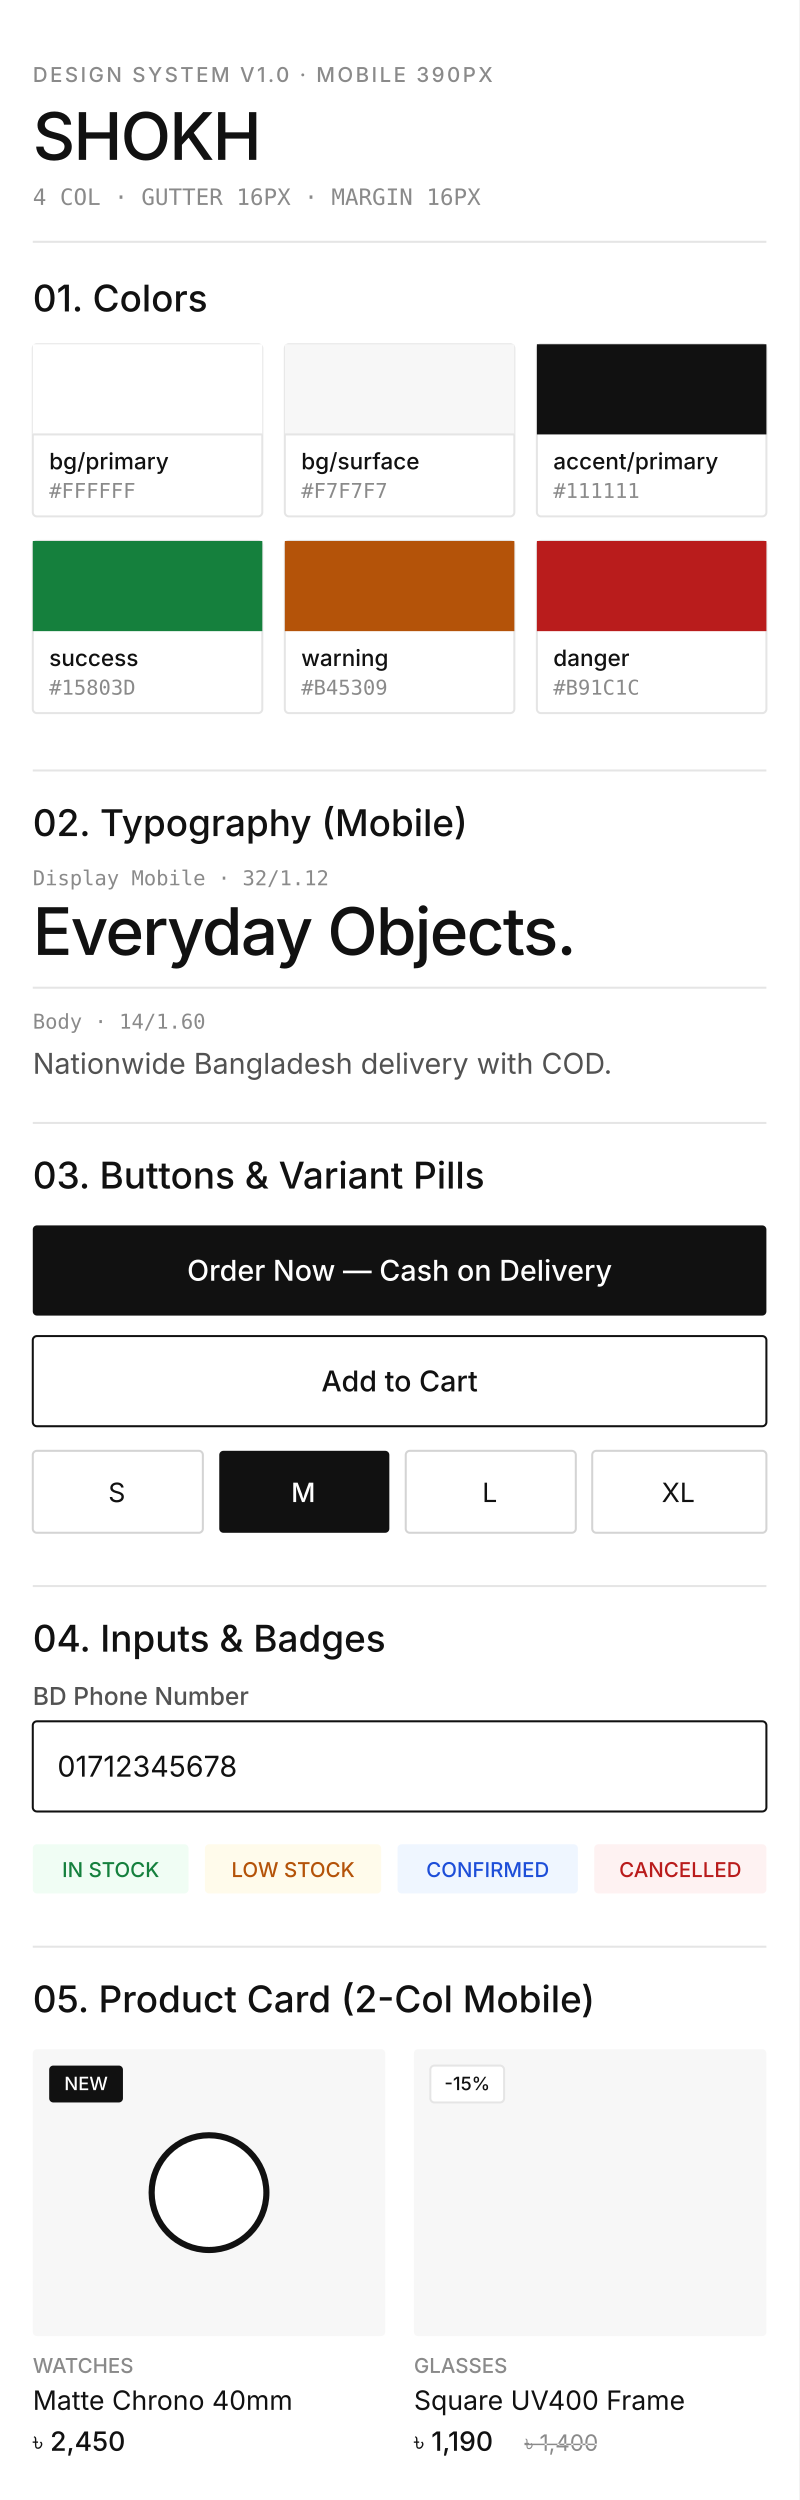
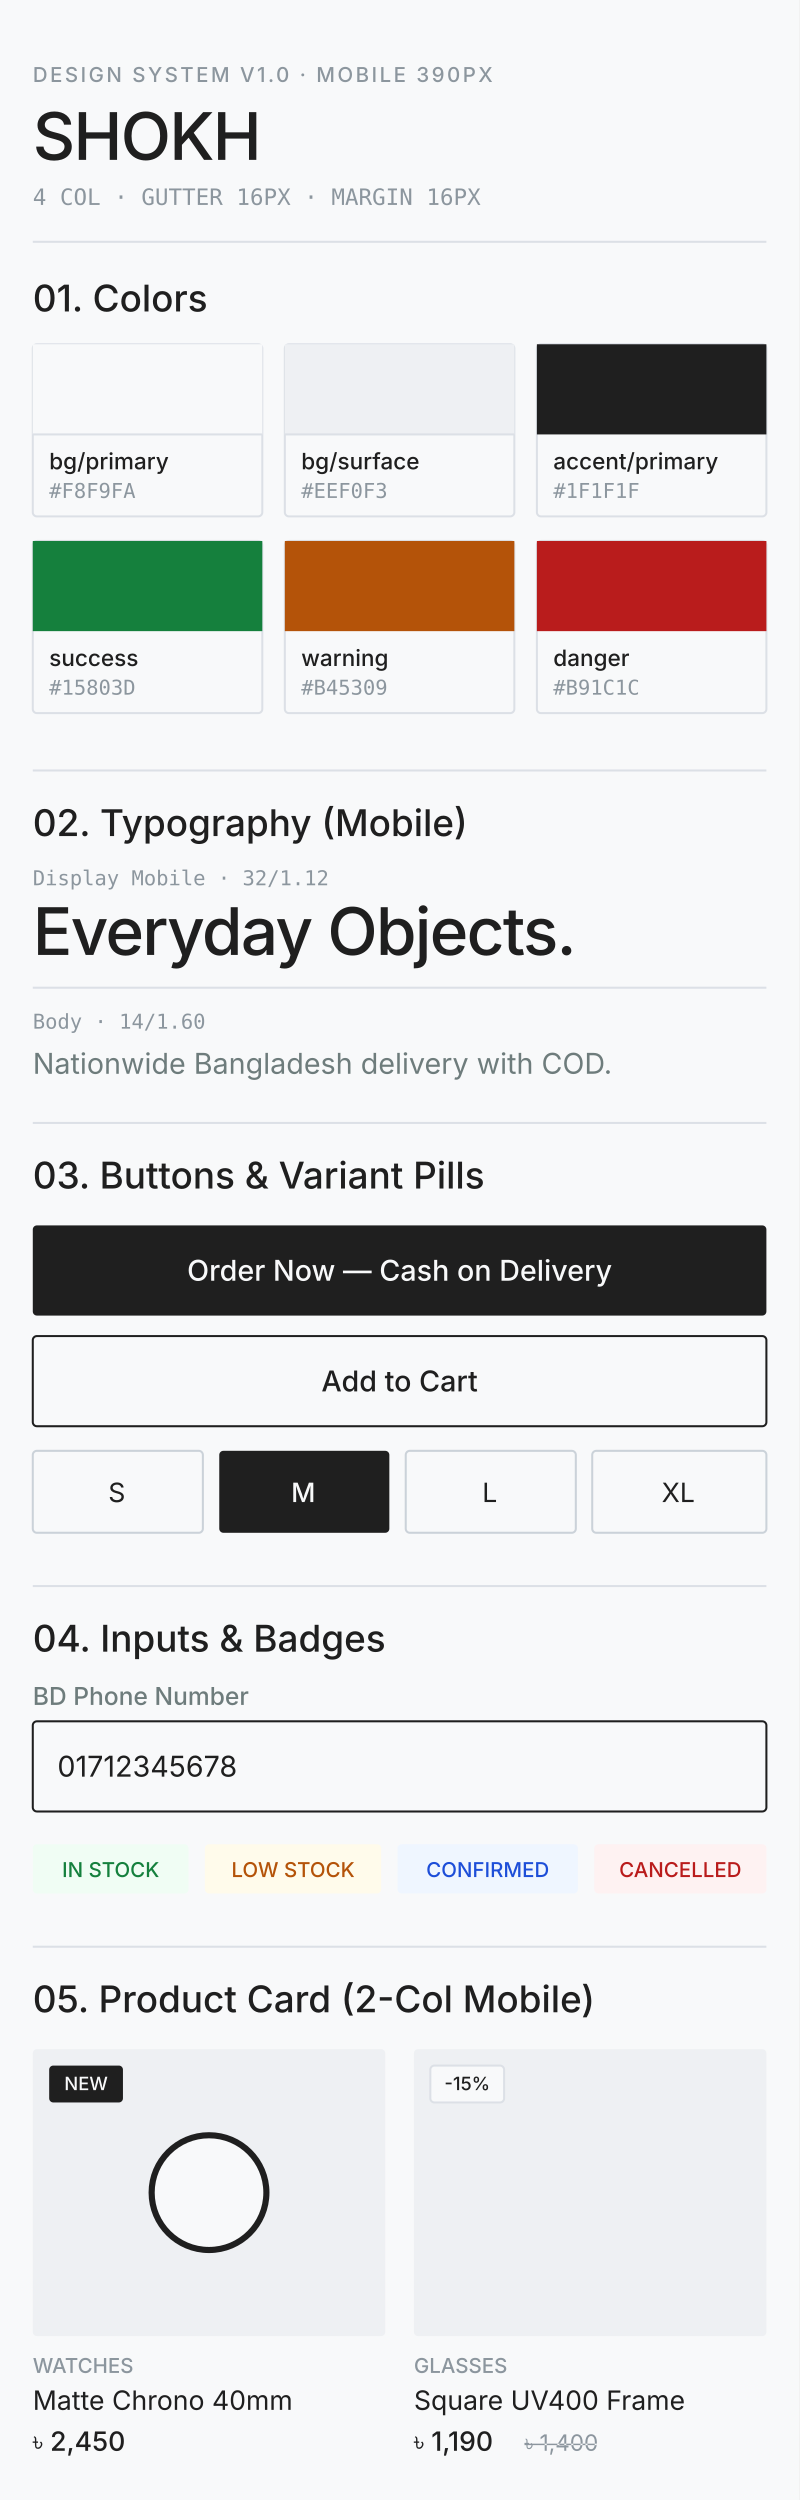
<svg xmlns="http://www.w3.org/2000/svg" width="390" height="1220" viewBox="0 0 390 1220" fill="none">
-   <rect id="Mobile-Canvas-BG" width="390" height="1220" fill="#FFFFFF" />
+   <rect id="Mobile-Canvas-BG" width="390" height="1220" fill="#F8F9FA" />
  <g id="00-Mobile-Header">
-     <text x="16" y="40" fill="#8A8A8A" font-family="Inter, sans-serif" font-size="10" font-weight="500" letter-spacing="1.2">DESIGN SYSTEM V1.0 · MOBILE 390PX</text>
-     <text x="16" y="78" fill="#111111" font-family="Inter, sans-serif" font-size="32" font-weight="500" letter-spacing="-0.8">SHOKH</text>
-     <text x="16" y="100" fill="#8A8A8A" font-family="JetBrains Mono, monospace" font-size="11">4 COL · GUTTER 16PX · MARGIN 16PX</text>
-     <line x1="16" y1="118" x2="374" y2="118" stroke="#E5E5E5" />
+     <text x="16" y="40" fill="#8C969E" font-family="Inter, sans-serif" font-size="10" font-weight="500" letter-spacing="1.2">DESIGN SYSTEM V1.0 · MOBILE 390PX</text>
+     <text x="16" y="78" fill="#1F1F1F" font-family="Inter, sans-serif" font-size="32" font-weight="500" letter-spacing="-0.8">SHOKH</text>
+     <text x="16" y="100" fill="#8C969E" font-family="JetBrains Mono, monospace" font-size="11">4 COL · GUTTER 16PX · MARGIN 16PX</text>
+     <line x1="16" y1="118" x2="374" y2="118" stroke="#DCE0E6" />
  </g>
  <g id="01-Mobile-Colors">
-     <text x="16" y="152" fill="#111111" font-family="Inter, sans-serif" font-size="18" font-weight="500">01. Colors</text>
-     <rect x="16" y="168" width="112" height="84" rx="2" fill="#FFFFFF" stroke="#E5E5E5" />
-     <rect x="16" y="168" width="112" height="44" fill="#FFFFFF" />
-     <line x1="16" y1="212" x2="128" y2="212" stroke="#E5E5E5" />
-     <text x="24" y="229" fill="#111111" font-family="Inter, sans-serif" font-size="11" font-weight="500">bg/primary</text>
-     <text x="24" y="243" fill="#8A8A8A" font-family="JetBrains Mono, monospace" font-size="10">#FFFFFF</text>
-     <rect x="139" y="168" width="112" height="84" rx="2" fill="#FFFFFF" stroke="#E5E5E5" />
-     <rect x="139" y="168" width="112" height="44" fill="#F7F7F7" />
-     <line x1="139" y1="212" x2="251" y2="212" stroke="#E5E5E5" />
-     <text x="147" y="229" fill="#111111" font-family="Inter, sans-serif" font-size="11" font-weight="500">bg/surface</text>
-     <text x="147" y="243" fill="#8A8A8A" font-family="JetBrains Mono, monospace" font-size="10">#F7F7F7</text>
-     <rect x="262" y="168" width="112" height="84" rx="2" fill="#FFFFFF" stroke="#E5E5E5" />
-     <rect x="262" y="168" width="112" height="44" fill="#111111" />
-     <text x="270" y="229" fill="#111111" font-family="Inter, sans-serif" font-size="11" font-weight="500">accent/primary</text>
-     <text x="270" y="243" fill="#8A8A8A" font-family="JetBrains Mono, monospace" font-size="10">#111111</text>
-     <rect x="16" y="264" width="112" height="84" rx="2" fill="#FFFFFF" stroke="#E5E5E5" />
+     <text x="16" y="152" fill="#1F1F1F" font-family="Inter, sans-serif" font-size="18" font-weight="500">01. Colors</text>
+     <rect x="16" y="168" width="112" height="84" rx="2" fill="#F8F9FA" stroke="#DCE0E6" />
+     <rect x="16" y="168" width="112" height="44" fill="#F8F9FA" />
+     <line x1="16" y1="212" x2="128" y2="212" stroke="#DCE0E6" />
+     <text x="24" y="229" fill="#1F1F1F" font-family="Inter, sans-serif" font-size="11" font-weight="500">bg/primary</text>
+     <text x="24" y="243" fill="#8C969E" font-family="JetBrains Mono, monospace" font-size="10">#F8F9FA</text>
+     <rect x="139" y="168" width="112" height="84" rx="2" fill="#F8F9FA" stroke="#DCE0E6" />
+     <rect x="139" y="168" width="112" height="44" fill="#EEF0F3" />
+     <line x1="139" y1="212" x2="251" y2="212" stroke="#DCE0E6" />
+     <text x="147" y="229" fill="#1F1F1F" font-family="Inter, sans-serif" font-size="11" font-weight="500">bg/surface</text>
+     <text x="147" y="243" fill="#8C969E" font-family="JetBrains Mono, monospace" font-size="10">#EEF0F3</text>
+     <rect x="262" y="168" width="112" height="84" rx="2" fill="#F8F9FA" stroke="#DCE0E6" />
+     <rect x="262" y="168" width="112" height="44" fill="#1F1F1F" />
+     <text x="270" y="229" fill="#1F1F1F" font-family="Inter, sans-serif" font-size="11" font-weight="500">accent/primary</text>
+     <text x="270" y="243" fill="#8C969E" font-family="JetBrains Mono, monospace" font-size="10">#1F1F1F</text>
+     <rect x="16" y="264" width="112" height="84" rx="2" fill="#F8F9FA" stroke="#DCE0E6" />
    <rect x="16" y="264" width="112" height="44" fill="#15803D" />
-     <text x="24" y="325" fill="#111111" font-family="Inter, sans-serif" font-size="11" font-weight="500">success</text>
-     <text x="24" y="339" fill="#8A8A8A" font-family="JetBrains Mono, monospace" font-size="10">#15803D</text>
-     <rect x="139" y="264" width="112" height="84" rx="2" fill="#FFFFFF" stroke="#E5E5E5" />
+     <text x="24" y="325" fill="#1F1F1F" font-family="Inter, sans-serif" font-size="11" font-weight="500">success</text>
+     <text x="24" y="339" fill="#8C969E" font-family="JetBrains Mono, monospace" font-size="10">#15803D</text>
+     <rect x="139" y="264" width="112" height="84" rx="2" fill="#F8F9FA" stroke="#DCE0E6" />
    <rect x="139" y="264" width="112" height="44" fill="#B45309" />
-     <text x="147" y="325" fill="#111111" font-family="Inter, sans-serif" font-size="11" font-weight="500">warning</text>
-     <text x="147" y="339" fill="#8A8A8A" font-family="JetBrains Mono, monospace" font-size="10">#B45309</text>
-     <rect x="262" y="264" width="112" height="84" rx="2" fill="#FFFFFF" stroke="#E5E5E5" />
+     <text x="147" y="325" fill="#1F1F1F" font-family="Inter, sans-serif" font-size="11" font-weight="500">warning</text>
+     <text x="147" y="339" fill="#8C969E" font-family="JetBrains Mono, monospace" font-size="10">#B45309</text>
+     <rect x="262" y="264" width="112" height="84" rx="2" fill="#F8F9FA" stroke="#DCE0E6" />
    <rect x="262" y="264" width="112" height="44" fill="#B91C1C" />
-     <text x="270" y="325" fill="#111111" font-family="Inter, sans-serif" font-size="11" font-weight="500">danger</text>
-     <text x="270" y="339" fill="#8A8A8A" font-family="JetBrains Mono, monospace" font-size="10">#B91C1C</text>
+     <text x="270" y="325" fill="#1F1F1F" font-family="Inter, sans-serif" font-size="11" font-weight="500">danger</text>
+     <text x="270" y="339" fill="#8C969E" font-family="JetBrains Mono, monospace" font-size="10">#B91C1C</text>
  </g>
  <g id="02-Mobile-Typography">
-     <line x1="16" y1="376" x2="374" y2="376" stroke="#E5E5E5" />
-     <text x="16" y="408" fill="#111111" font-family="Inter, sans-serif" font-size="18" font-weight="500">02. Typography (Mobile)</text>
-     <text x="16" y="432" fill="#8A8A8A" font-family="JetBrains Mono, monospace" font-size="10">Display Mobile · 32/1.12</text>
-     <text x="16" y="466" fill="#111111" font-family="Inter, sans-serif" font-size="32" font-weight="500" letter-spacing="-0.8">Everyday Objects.</text>
-     <line x1="16" y1="482" x2="374" y2="482" stroke="#E5E5E5" />
-     <text x="16" y="502" fill="#8A8A8A" font-family="JetBrains Mono, monospace" font-size="10">Body · 14/1.60</text>
-     <text x="16" y="524" fill="#525252" font-family="Inter, sans-serif" font-size="14">Nationwide Bangladesh delivery with COD.</text>
+     <line x1="16" y1="376" x2="374" y2="376" stroke="#DCE0E6" />
+     <text x="16" y="408" fill="#1F1F1F" font-family="Inter, sans-serif" font-size="18" font-weight="500">02. Typography (Mobile)</text>
+     <text x="16" y="432" fill="#8C969E" font-family="JetBrains Mono, monospace" font-size="10">Display Mobile · 32/1.12</text>
+     <text x="16" y="466" fill="#1F1F1F" font-family="Inter, sans-serif" font-size="32" font-weight="500" letter-spacing="-0.8">Everyday Objects.</text>
+     <line x1="16" y1="482" x2="374" y2="482" stroke="#DCE0E6" />
+     <text x="16" y="502" fill="#8C969E" font-family="JetBrains Mono, monospace" font-size="10">Body · 14/1.60</text>
+     <text x="16" y="524" fill="#6E7C7C" font-family="Inter, sans-serif" font-size="14">Nationwide Bangladesh delivery with COD.</text>
  </g>
  <g id="03-Mobile-Buttons">
-     <line x1="16" y1="548" x2="374" y2="548" stroke="#E5E5E5" />
-     <text x="16" y="580" fill="#111111" font-family="Inter, sans-serif" font-size="18" font-weight="500">03. Buttons &amp; Variant Pills</text>
-     <rect x="16" y="598" width="358" height="44" rx="2" fill="#111111" />
-     <text x="195" y="625" text-anchor="middle" fill="#FFFFFF" font-family="Inter, sans-serif" font-size="14" font-weight="500">Order Now — Cash on Delivery</text>
-     <rect x="16" y="652" width="358" height="44" rx="2" fill="#FFFFFF" stroke="#111111" />
-     <text x="195" y="679" text-anchor="middle" fill="#111111" font-family="Inter, sans-serif" font-size="14" font-weight="500">Add to Cart</text>
-     <rect x="16" y="708" width="83" height="40" rx="2" fill="#FFFFFF" stroke="#D4D4D4" />
-     <text x="57" y="733" text-anchor="middle" fill="#111111" font-family="Inter, sans-serif" font-size="13">S</text>
-     <rect x="107" y="708" width="83" height="40" rx="2" fill="#111111" />
-     <text x="148" y="733" text-anchor="middle" fill="#FFFFFF" font-family="Inter, sans-serif" font-size="13" font-weight="500">M</text>
-     <rect x="198" y="708" width="83" height="40" rx="2" fill="#FFFFFF" stroke="#D4D4D4" />
-     <text x="239" y="733" text-anchor="middle" fill="#111111" font-family="Inter, sans-serif" font-size="13">L</text>
-     <rect x="289" y="708" width="85" height="40" rx="2" fill="#FFFFFF" stroke="#D4D4D4" />
-     <text x="331" y="733" text-anchor="middle" fill="#111111" font-family="Inter, sans-serif" font-size="13">XL</text>
+     <line x1="16" y1="548" x2="374" y2="548" stroke="#DCE0E6" />
+     <text x="16" y="580" fill="#1F1F1F" font-family="Inter, sans-serif" font-size="18" font-weight="500">03. Buttons &amp; Variant Pills</text>
+     <rect x="16" y="598" width="358" height="44" rx="2" fill="#1F1F1F" />
+     <text x="195" y="625" text-anchor="middle" fill="#F8F9FA" font-family="Inter, sans-serif" font-size="14" font-weight="500">Order Now — Cash on Delivery</text>
+     <rect x="16" y="652" width="358" height="44" rx="2" fill="#F8F9FA" stroke="#1F1F1F" />
+     <text x="195" y="679" text-anchor="middle" fill="#1F1F1F" font-family="Inter, sans-serif" font-size="14" font-weight="500">Add to Cart</text>
+     <rect x="16" y="708" width="83" height="40" rx="2" fill="#F8F9FA" stroke="#CBD2D9" />
+     <text x="57" y="733" text-anchor="middle" fill="#1F1F1F" font-family="Inter, sans-serif" font-size="13">S</text>
+     <rect x="107" y="708" width="83" height="40" rx="2" fill="#1F1F1F" />
+     <text x="148" y="733" text-anchor="middle" fill="#F8F9FA" font-family="Inter, sans-serif" font-size="13" font-weight="500">M</text>
+     <rect x="198" y="708" width="83" height="40" rx="2" fill="#F8F9FA" stroke="#CBD2D9" />
+     <text x="239" y="733" text-anchor="middle" fill="#1F1F1F" font-family="Inter, sans-serif" font-size="13">L</text>
+     <rect x="289" y="708" width="85" height="40" rx="2" fill="#F8F9FA" stroke="#CBD2D9" />
+     <text x="331" y="733" text-anchor="middle" fill="#1F1F1F" font-family="Inter, sans-serif" font-size="13">XL</text>
  </g>
  <g id="04-Mobile-Inputs">
-     <line x1="16" y1="774" x2="374" y2="774" stroke="#E5E5E5" />
-     <text x="16" y="806" fill="#111111" font-family="Inter, sans-serif" font-size="18" font-weight="500">04. Inputs &amp; Badges</text>
-     <text x="16" y="832" fill="#525252" font-family="Inter, sans-serif" font-size="12" font-weight="500">BD Phone Number</text>
-     <rect x="16" y="840" width="358" height="44" rx="2" fill="#FFFFFF" stroke="#111111" />
-     <text x="28" y="867" fill="#111111" font-family="Inter, sans-serif" font-size="14">01712345678</text>
+     <line x1="16" y1="774" x2="374" y2="774" stroke="#DCE0E6" />
+     <text x="16" y="806" fill="#1F1F1F" font-family="Inter, sans-serif" font-size="18" font-weight="500">04. Inputs &amp; Badges</text>
+     <text x="16" y="832" fill="#6E7C7C" font-family="Inter, sans-serif" font-size="12" font-weight="500">BD Phone Number</text>
+     <rect x="16" y="840" width="358" height="44" rx="2" fill="#F8F9FA" stroke="#1F1F1F" />
+     <text x="28" y="867" fill="#1F1F1F" font-family="Inter, sans-serif" font-size="14">01712345678</text>
    <rect x="16" y="900" width="76" height="24" rx="2" fill="#F0FDF4" />
    <text x="54" y="916" text-anchor="middle" fill="#15803D" font-family="Inter, sans-serif" font-size="10" font-weight="500">IN STOCK</text>
    <rect x="100" y="900" width="86" height="24" rx="2" fill="#FFFBEB" />
    <text x="143" y="916" text-anchor="middle" fill="#B45309" font-family="Inter, sans-serif" font-size="10" font-weight="500">LOW STOCK</text>
    <rect x="194" y="900" width="88" height="24" rx="2" fill="#EFF6FF" />
    <text x="238" y="916" text-anchor="middle" fill="#1D4ED8" font-family="Inter, sans-serif" font-size="10" font-weight="500">CONFIRMED</text>
    <rect x="290" y="900" width="84" height="24" rx="2" fill="#FEF2F2" />
    <text x="332" y="916" text-anchor="middle" fill="#B91C1C" font-family="Inter, sans-serif" font-size="10" font-weight="500">CANCELLED</text>
  </g>
  <g id="05-Mobile-Cards">
-     <line x1="16" y1="950" x2="374" y2="950" stroke="#E5E5E5" />
-     <text x="16" y="982" fill="#111111" font-family="Inter, sans-serif" font-size="18" font-weight="500">05. Product Card (2-Col Mobile)</text>
-     <rect x="16" y="1000" width="172" height="140" rx="2" fill="#F7F7F7" />
-     <rect x="24" y="1008" width="36" height="18" rx="2" fill="#111111" />
-     <text x="42" y="1020" text-anchor="middle" fill="#FFFFFF" font-family="Inter, sans-serif" font-size="9" font-weight="500">NEW</text>
-     <circle cx="102" cy="1070" r="28" fill="#FFFFFF" stroke="#111111" stroke-width="3" />
-     <text x="16" y="1158" fill="#8A8A8A" font-family="Inter, sans-serif" font-size="10" font-weight="500">WATCHES</text>
-     <text x="16" y="1176" fill="#111111" font-family="Inter, sans-serif" font-size="13">Matte Chrono 40mm</text>
-     <text x="16" y="1196" fill="#111111" font-family="Inter, sans-serif" font-size="13" font-weight="500">৳ 2,450</text>
-     <rect x="202" y="1000" width="172" height="140" rx="2" fill="#F7F7F7" />
-     <rect x="210" y="1008" width="36" height="18" rx="2" fill="#FFFFFF" stroke="#E5E5E5" />
-     <text x="228" y="1020" text-anchor="middle" fill="#111111" font-family="Inter, sans-serif" font-size="9" font-weight="500">-15%</text>
-     <text x="202" y="1158" fill="#8A8A8A" font-family="Inter, sans-serif" font-size="10" font-weight="500">GLASSES</text>
-     <text x="202" y="1176" fill="#111111" font-family="Inter, sans-serif" font-size="13">Square UV400 Frame</text>
-     <text x="202" y="1196" fill="#111111" font-family="Inter, sans-serif" font-size="13" font-weight="500">৳ 1,190</text>
-     <text x="256" y="1196" fill="#8A8A8A" font-family="Inter, sans-serif" font-size="11" text-decoration="line-through">৳ 1,400</text>
+     <line x1="16" y1="950" x2="374" y2="950" stroke="#DCE0E6" />
+     <text x="16" y="982" fill="#1F1F1F" font-family="Inter, sans-serif" font-size="18" font-weight="500">05. Product Card (2-Col Mobile)</text>
+     <rect x="16" y="1000" width="172" height="140" rx="2" fill="#EEF0F3" />
+     <rect x="24" y="1008" width="36" height="18" rx="2" fill="#1F1F1F" />
+     <text x="42" y="1020" text-anchor="middle" fill="#F8F9FA" font-family="Inter, sans-serif" font-size="9" font-weight="500">NEW</text>
+     <circle cx="102" cy="1070" r="28" fill="#F8F9FA" stroke="#1F1F1F" stroke-width="3" />
+     <text x="16" y="1158" fill="#8C969E" font-family="Inter, sans-serif" font-size="10" font-weight="500">WATCHES</text>
+     <text x="16" y="1176" fill="#1F1F1F" font-family="Inter, sans-serif" font-size="13">Matte Chrono 40mm</text>
+     <text x="16" y="1196" fill="#1F1F1F" font-family="Inter, sans-serif" font-size="13" font-weight="500">৳ 2,450</text>
+     <rect x="202" y="1000" width="172" height="140" rx="2" fill="#EEF0F3" />
+     <rect x="210" y="1008" width="36" height="18" rx="2" fill="#F8F9FA" stroke="#DCE0E6" />
+     <text x="228" y="1020" text-anchor="middle" fill="#1F1F1F" font-family="Inter, sans-serif" font-size="9" font-weight="500">-15%</text>
+     <text x="202" y="1158" fill="#8C969E" font-family="Inter, sans-serif" font-size="10" font-weight="500">GLASSES</text>
+     <text x="202" y="1176" fill="#1F1F1F" font-family="Inter, sans-serif" font-size="13">Square UV400 Frame</text>
+     <text x="202" y="1196" fill="#1F1F1F" font-family="Inter, sans-serif" font-size="13" font-weight="500">৳ 1,190</text>
+     <text x="256" y="1196" fill="#8C969E" font-family="Inter, sans-serif" font-size="11" text-decoration="line-through">৳ 1,400</text>
  </g>
</svg>
